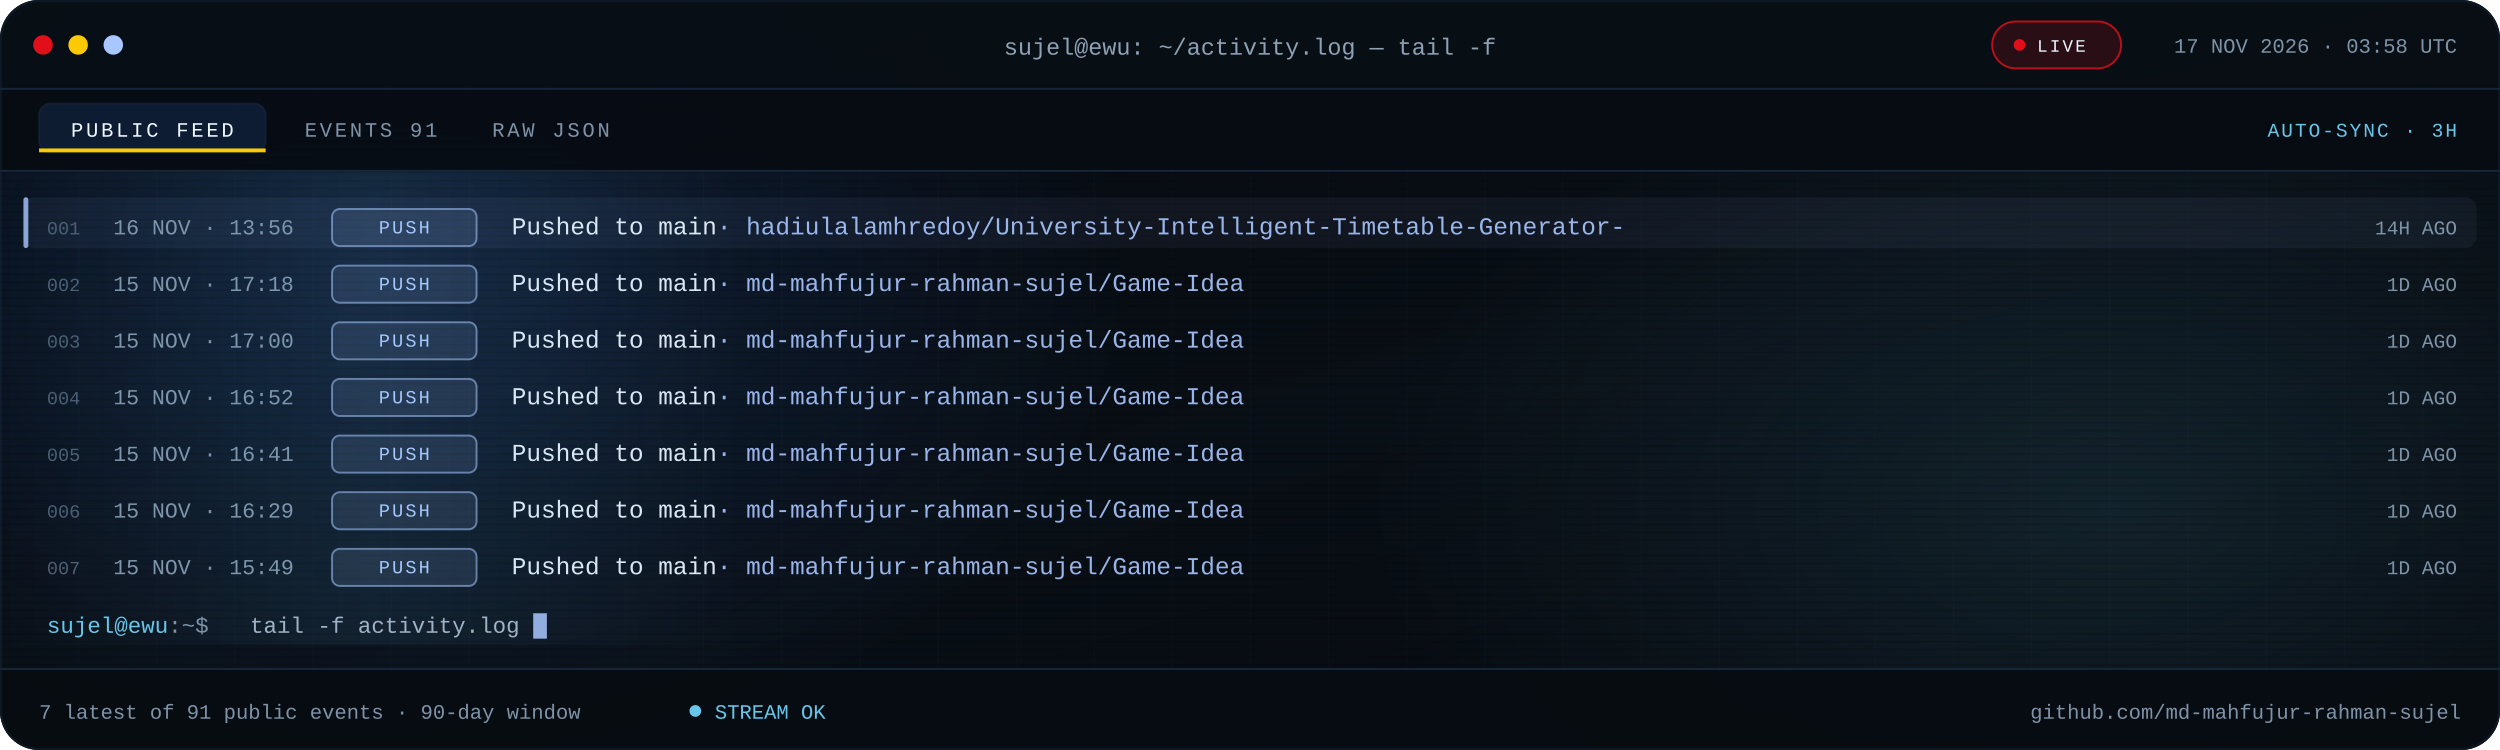
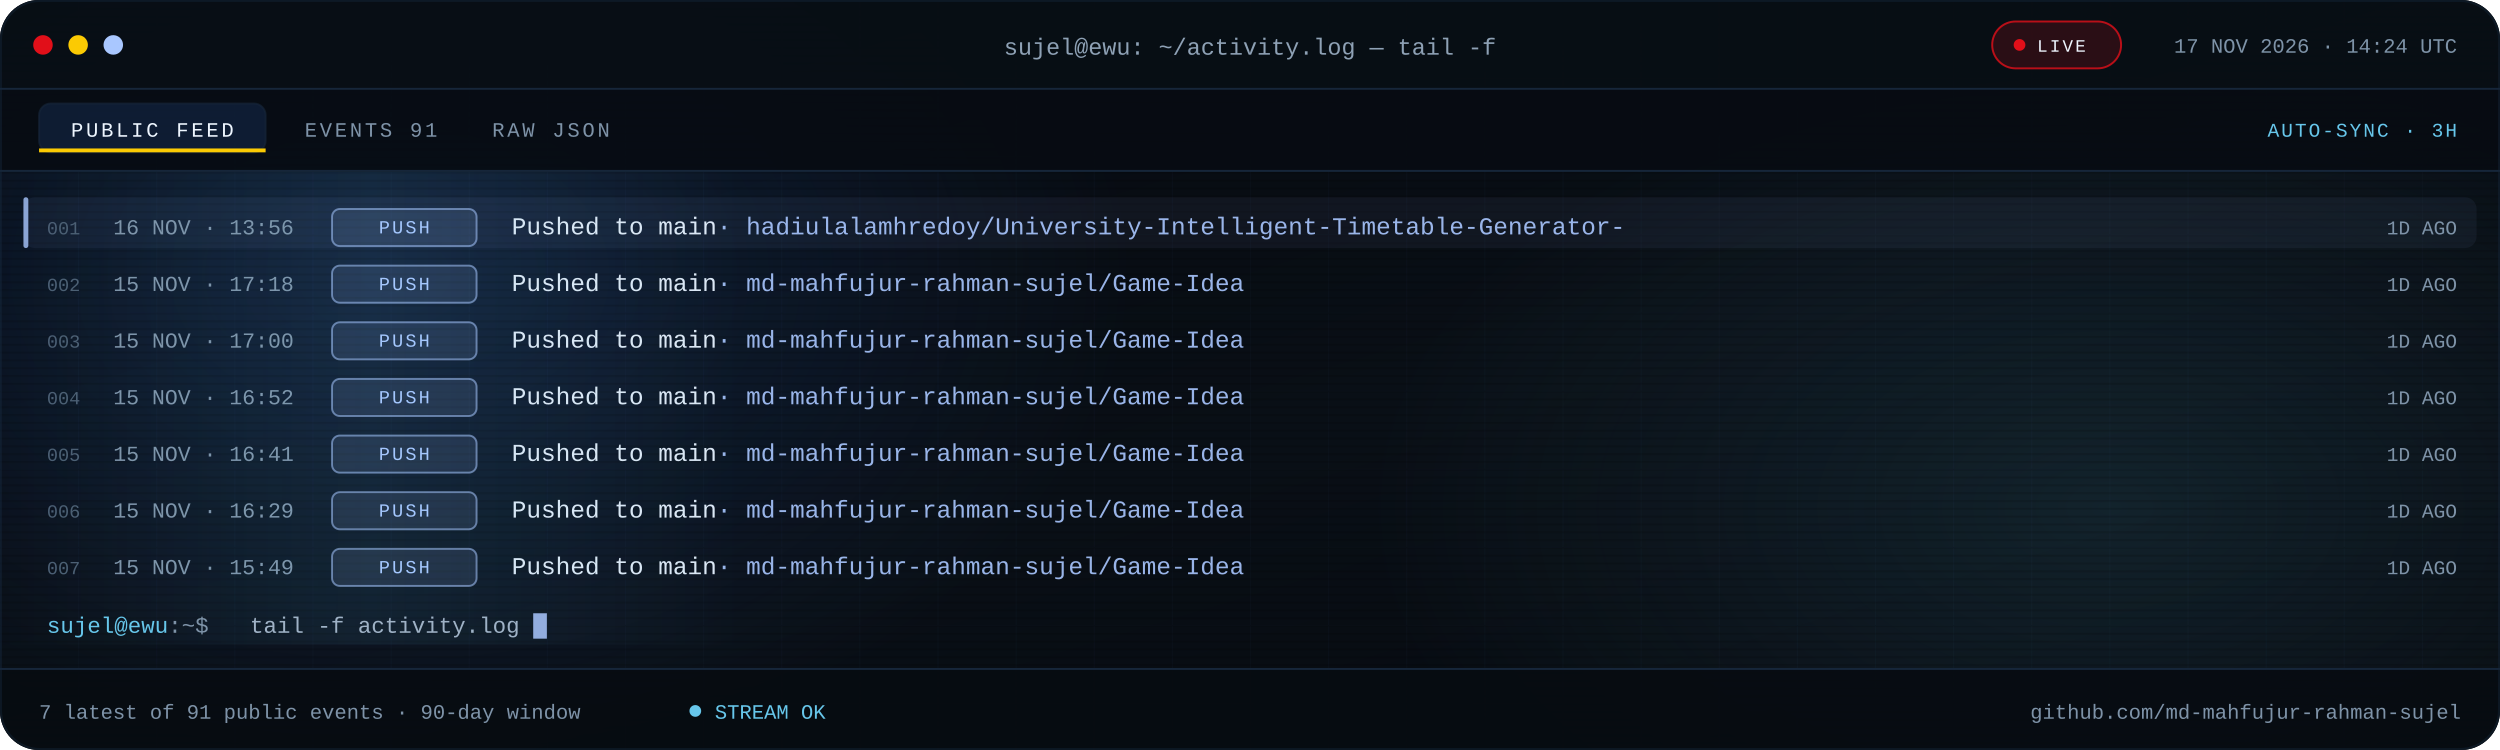
<svg xmlns="http://www.w3.org/2000/svg" viewBox="0 0 1280 384" role="img" aria-label="Recent public GitHub activity for md-mahfujur-rahman-sujel">
  <defs>
    <linearGradient id="bg" x1="0" y1="0" x2="1" y2="1">
      <stop offset="0" stop-color="#05080D" />
      <stop offset=".55" stop-color="#090F16" />
      <stop offset="1" stop-color="#05080D" />
    </linearGradient>
    <linearGradient id="scanline" x1="0" x2="1">
      <stop offset="0" stop-color="#67C7EB" stop-opacity="0" />
      <stop offset=".5" stop-color="#67C7EB" stop-opacity=".08" />
      <stop offset="1" stop-color="#67C7EB" stop-opacity="0" />
    </linearGradient>
    <radialGradient id="bloomBlue">
      <stop offset="0" stop-color="#3B82F6" stop-opacity=".18" />
      <stop offset="1" stop-color="#3B82F6" stop-opacity="0" />
    </radialGradient>
    <radialGradient id="bloomCyan">
      <stop offset="0" stop-color="#67C7EB" stop-opacity=".12" />
      <stop offset="1" stop-color="#67C7EB" stop-opacity="0" />
    </radialGradient>
    <pattern id="grid" width="40" height="40" patternUnits="userSpaceOnUse">
      <path d="M40 0H0V40" fill="none" stroke="#16263A" stroke-opacity=".14" />
    </pattern>
    <pattern id="scan" width="6" height="4" patternUnits="userSpaceOnUse">
      <rect width="6" height="1" fill="#000000" opacity=".14" />
    </pattern>
    <clipPath id="win">
      <rect width="1280" height="384" rx="20" />
    </clipPath>
    <clipPath id="body">
      <rect x="0" y="88.0" width="1280" height="254.0" />
    </clipPath>
    <style>
.s{font-family:'Segoe UI',system-ui,-apple-system,Roboto,Helvetica,Arial,sans-serif}
.m{font-family:ui-monospace,SFMono-Regular,Menlo,Consolas,'Liberation Mono',monospace}
.pulse{animation:pulse 2.2s ease-in-out infinite}
@keyframes pulse{50%{opacity:.25}}
.blink{animation:blink 1.1s steps(1) infinite}
@keyframes blink{50%{opacity:0}}
.rise{animation:rise .55s cubic-bezier(.2,.7,.2,1) both}
@keyframes rise{from{opacity:0;transform:translateY(7px)}}
.sweep{animation:sweep 7.5s linear infinite}
@keyframes sweep{from{transform:translateX(-380px)}to{transform:translateX(1320px)}}
@media (prefers-reduced-motion:reduce){.pulse,.blink,.rise,.sweep{animation:none!important}}
</style>
  </defs>
  <g clip-path="url(#win)">
    <rect width="1280" height="384" fill="url(#bg)" />
    <rect width="1280" height="384" fill="url(#grid)" />
    <ellipse cx="200" cy="140" rx="380" ry="260" fill="url(#bloomBlue)" />
    <ellipse cx="1080" cy="260" rx="380" ry="230" fill="url(#bloomCyan)" />
    <rect width="1280" height="384" fill="url(#scan)" />
    <rect width="1280" height="46" fill="#080E15" fill-opacity=".94" />
    <rect y="45" width="1280" height="1" fill="#16263A" />
    <circle cx="22" cy="23" r="5" fill="#E10F19" />
    <circle cx="40" cy="23" r="5" fill="#FBCA03" />
    <circle cx="58" cy="23" r="5" fill="#A9C7FF" />
    <text class="m" x="640" y="28" text-anchor="middle" font-size="12" fill="#8EA1B5">sujel@ewu: ~/activity.log — tail -f</text>
    <rect x="1020" y="11" width="66" height="24" rx="12" fill="#E10F19" fill-opacity=".16" stroke="#E10F19" stroke-opacity=".8" />
    <circle class="pulse" cx="1034" cy="23" r="3" fill="#E10F19" />
    <text class="m" x="1043" y="26.5" font-size="9" letter-spacing="1.1" fill="#EEF6FF">LIVE</text>
-     <text class="m" x="1258" y="27" text-anchor="end" font-size="10.5" fill="#7E93A8">17 NOV 2026 · 03:58 UTC</text>
+     <text class="m" x="1258" y="27" text-anchor="end" font-size="10.5" fill="#7E93A8">17 NOV 2026 · 14:24 UTC</text>
    <rect y="46" width="1280" height="42" fill="#070C12" fill-opacity=".9" />
    <rect y="87" width="1280" height="1" fill="#16263A" />
    <rect x="20" y="53" width="116" height="25" rx="6" fill="#3B82F6" fill-opacity=".14" stroke="#16263A" stroke-opacity=".65" />
    <rect x="20" y="76" width="116" height="2" fill="#FBCA03" />
    <text class="m" x="78" y="70" text-anchor="middle" font-size="10.5" letter-spacing="1.4" fill="#EEF6FF">PUBLIC FEED</text>
    <text class="m" x="156" y="70" font-size="10.5" letter-spacing="1.4" fill="#7E93A8">EVENTS 91</text>
    <text class="m" x="252" y="70" font-size="10.5" letter-spacing="1.4" fill="#7E93A8">RAW JSON</text>
    <text class="m" x="1258" y="70" text-anchor="end" font-size="10" letter-spacing="1" fill="#67C7EB">AUTO-SYNC · 3H</text>
    <g clip-path="url(#body)">
      <g class="rise" style="animation-delay:0.00s">
        <rect x="12" y="101.0" width="1256" height="26" rx="6" fill="#A9C7FF" fill-opacity=".055" />
        <rect x="12" y="101.0" width="2.5" height="26" rx="1.2" fill="#A9C7FF" fill-opacity=".8" />
        <text class="m" x="24" y="120.0" font-size="9.5" fill="#4B5E72">001</text>
        <text class="m" x="58" y="120.0" font-size="11" fill="#7E93A8">16 NOV · 13:56</text>
        <rect x="170" y="107.0" width="74" height="19" rx="4" fill="#A9C7FF" fill-opacity=".12" stroke="#A9C7FF" stroke-opacity=".55" />
        <text class="m" x="207.0" y="119.5" text-anchor="middle" font-size="9.5" letter-spacing="1.1" fill="#A9C7FF">PUSH</text>
        <text class="m" x="262" y="120.0" font-size="12.5" fill="#DCE8F5">Pushed to main<tspan fill="#A9C7FF" fill-opacity=".9">  ·  hadiulalamhredoy/University-Intelligent-Timetable-Generator-</tspan>
        </text>
-         <text class="m" x="1258" y="120.0" text-anchor="end" font-size="10" fill="#7E93A8">14H AGO</text>
+         <text class="m" x="1258" y="120.0" text-anchor="end" font-size="10" fill="#7E93A8">1D AGO</text>
      </g>
      <g class="rise" style="animation-delay:0.07s">
        <text class="m" x="24" y="149.0" font-size="9.5" fill="#4B5E72">002</text>
        <text class="m" x="58" y="149.0" font-size="11" fill="#7E93A8">15 NOV · 17:18</text>
        <rect x="170" y="136.0" width="74" height="19" rx="4" fill="#A9C7FF" fill-opacity=".12" stroke="#A9C7FF" stroke-opacity=".55" />
        <text class="m" x="207.0" y="148.5" text-anchor="middle" font-size="9.5" letter-spacing="1.1" fill="#A9C7FF">PUSH</text>
        <text class="m" x="262" y="149.0" font-size="12.5" fill="#DCE8F5">Pushed to main<tspan fill="#A9C7FF" fill-opacity=".9">  ·  md-mahfujur-rahman-sujel/Game-Idea</tspan>
        </text>
        <text class="m" x="1258" y="149.0" text-anchor="end" font-size="10" fill="#7E93A8">1D AGO</text>
      </g>
      <g class="rise" style="animation-delay:0.14s">
        <text class="m" x="24" y="178.0" font-size="9.5" fill="#4B5E72">003</text>
        <text class="m" x="58" y="178.0" font-size="11" fill="#7E93A8">15 NOV · 17:00</text>
        <rect x="170" y="165.0" width="74" height="19" rx="4" fill="#A9C7FF" fill-opacity=".12" stroke="#A9C7FF" stroke-opacity=".55" />
        <text class="m" x="207.0" y="177.5" text-anchor="middle" font-size="9.5" letter-spacing="1.1" fill="#A9C7FF">PUSH</text>
        <text class="m" x="262" y="178.0" font-size="12.5" fill="#DCE8F5">Pushed to main<tspan fill="#A9C7FF" fill-opacity=".9">  ·  md-mahfujur-rahman-sujel/Game-Idea</tspan>
        </text>
        <text class="m" x="1258" y="178.0" text-anchor="end" font-size="10" fill="#7E93A8">1D AGO</text>
      </g>
      <g class="rise" style="animation-delay:0.21s">
        <text class="m" x="24" y="207.0" font-size="9.5" fill="#4B5E72">004</text>
        <text class="m" x="58" y="207.0" font-size="11" fill="#7E93A8">15 NOV · 16:52</text>
        <rect x="170" y="194.0" width="74" height="19" rx="4" fill="#A9C7FF" fill-opacity=".12" stroke="#A9C7FF" stroke-opacity=".55" />
        <text class="m" x="207.0" y="206.5" text-anchor="middle" font-size="9.5" letter-spacing="1.1" fill="#A9C7FF">PUSH</text>
        <text class="m" x="262" y="207.0" font-size="12.5" fill="#DCE8F5">Pushed to main<tspan fill="#A9C7FF" fill-opacity=".9">  ·  md-mahfujur-rahman-sujel/Game-Idea</tspan>
        </text>
        <text class="m" x="1258" y="207.0" text-anchor="end" font-size="10" fill="#7E93A8">1D AGO</text>
      </g>
      <g class="rise" style="animation-delay:0.28s">
        <text class="m" x="24" y="236.0" font-size="9.5" fill="#4B5E72">005</text>
        <text class="m" x="58" y="236.0" font-size="11" fill="#7E93A8">15 NOV · 16:41</text>
        <rect x="170" y="223.0" width="74" height="19" rx="4" fill="#A9C7FF" fill-opacity=".12" stroke="#A9C7FF" stroke-opacity=".55" />
        <text class="m" x="207.0" y="235.5" text-anchor="middle" font-size="9.5" letter-spacing="1.1" fill="#A9C7FF">PUSH</text>
        <text class="m" x="262" y="236.0" font-size="12.5" fill="#DCE8F5">Pushed to main<tspan fill="#A9C7FF" fill-opacity=".9">  ·  md-mahfujur-rahman-sujel/Game-Idea</tspan>
        </text>
        <text class="m" x="1258" y="236.0" text-anchor="end" font-size="10" fill="#7E93A8">1D AGO</text>
      </g>
      <g class="rise" style="animation-delay:0.35s">
        <text class="m" x="24" y="265.0" font-size="9.5" fill="#4B5E72">006</text>
        <text class="m" x="58" y="265.0" font-size="11" fill="#7E93A8">15 NOV · 16:29</text>
        <rect x="170" y="252.0" width="74" height="19" rx="4" fill="#A9C7FF" fill-opacity=".12" stroke="#A9C7FF" stroke-opacity=".55" />
        <text class="m" x="207.0" y="264.5" text-anchor="middle" font-size="9.5" letter-spacing="1.1" fill="#A9C7FF">PUSH</text>
        <text class="m" x="262" y="265.0" font-size="12.5" fill="#DCE8F5">Pushed to main<tspan fill="#A9C7FF" fill-opacity=".9">  ·  md-mahfujur-rahman-sujel/Game-Idea</tspan>
        </text>
        <text class="m" x="1258" y="265.0" text-anchor="end" font-size="10" fill="#7E93A8">1D AGO</text>
      </g>
      <g class="rise" style="animation-delay:0.42s">
        <text class="m" x="24" y="294.0" font-size="9.5" fill="#4B5E72">007</text>
        <text class="m" x="58" y="294.0" font-size="11" fill="#7E93A8">15 NOV · 15:49</text>
        <rect x="170" y="281.0" width="74" height="19" rx="4" fill="#A9C7FF" fill-opacity=".12" stroke="#A9C7FF" stroke-opacity=".55" />
        <text class="m" x="207.0" y="293.5" text-anchor="middle" font-size="9.5" letter-spacing="1.1" fill="#A9C7FF">PUSH</text>
        <text class="m" x="262" y="294.0" font-size="12.5" fill="#DCE8F5">Pushed to main<tspan fill="#A9C7FF" fill-opacity=".9">  ·  md-mahfujur-rahman-sujel/Game-Idea</tspan>
        </text>
        <text class="m" x="1258" y="294.0" text-anchor="end" font-size="10" fill="#7E93A8">1D AGO</text>
      </g>
      <rect class="sweep" x="0" y="88" width="380" height="242" fill="url(#scanline)" />
    </g>
    <text class="m" x="24" y="324.0" font-size="11.5" fill="#67C7EB">sujel@ewu<tspan fill="#7E93A8">:~$</tspan>
    </text>
    <text class="m" x="128" y="324.0" font-size="11.5" fill="#9FB2C6">tail -f activity.log</text>
    <rect class="blink" x="273.0" y="314.0" width="7" height="13" fill="#A9C7FF" fill-opacity=".85" />
    <rect y="342" width="1280" height="42" fill="#070C12" fill-opacity=".94" />
    <rect y="342" width="1280" height="1" fill="#16263A" />
    <text class="m" x="20" y="368" font-size="10.5" fill="#7E93A8">7 latest of 91 public events · 90-day window</text>
    <circle class="pulse" cx="356" cy="364" r="3" fill="#67C7EB" />
    <text class="m" x="366" y="368" font-size="10.5" fill="#67C7EB">STREAM OK</text>
    <text class="m" x="1260" y="368" text-anchor="end" font-size="10.5" fill="#7E93A8">github.com/md-mahfujur-rahman-sujel</text>
  </g>
  <rect x=".5" y=".5" width="1279" height="383" rx="20" fill="none" stroke="#16263A" stroke-opacity=".45" />
</svg>
